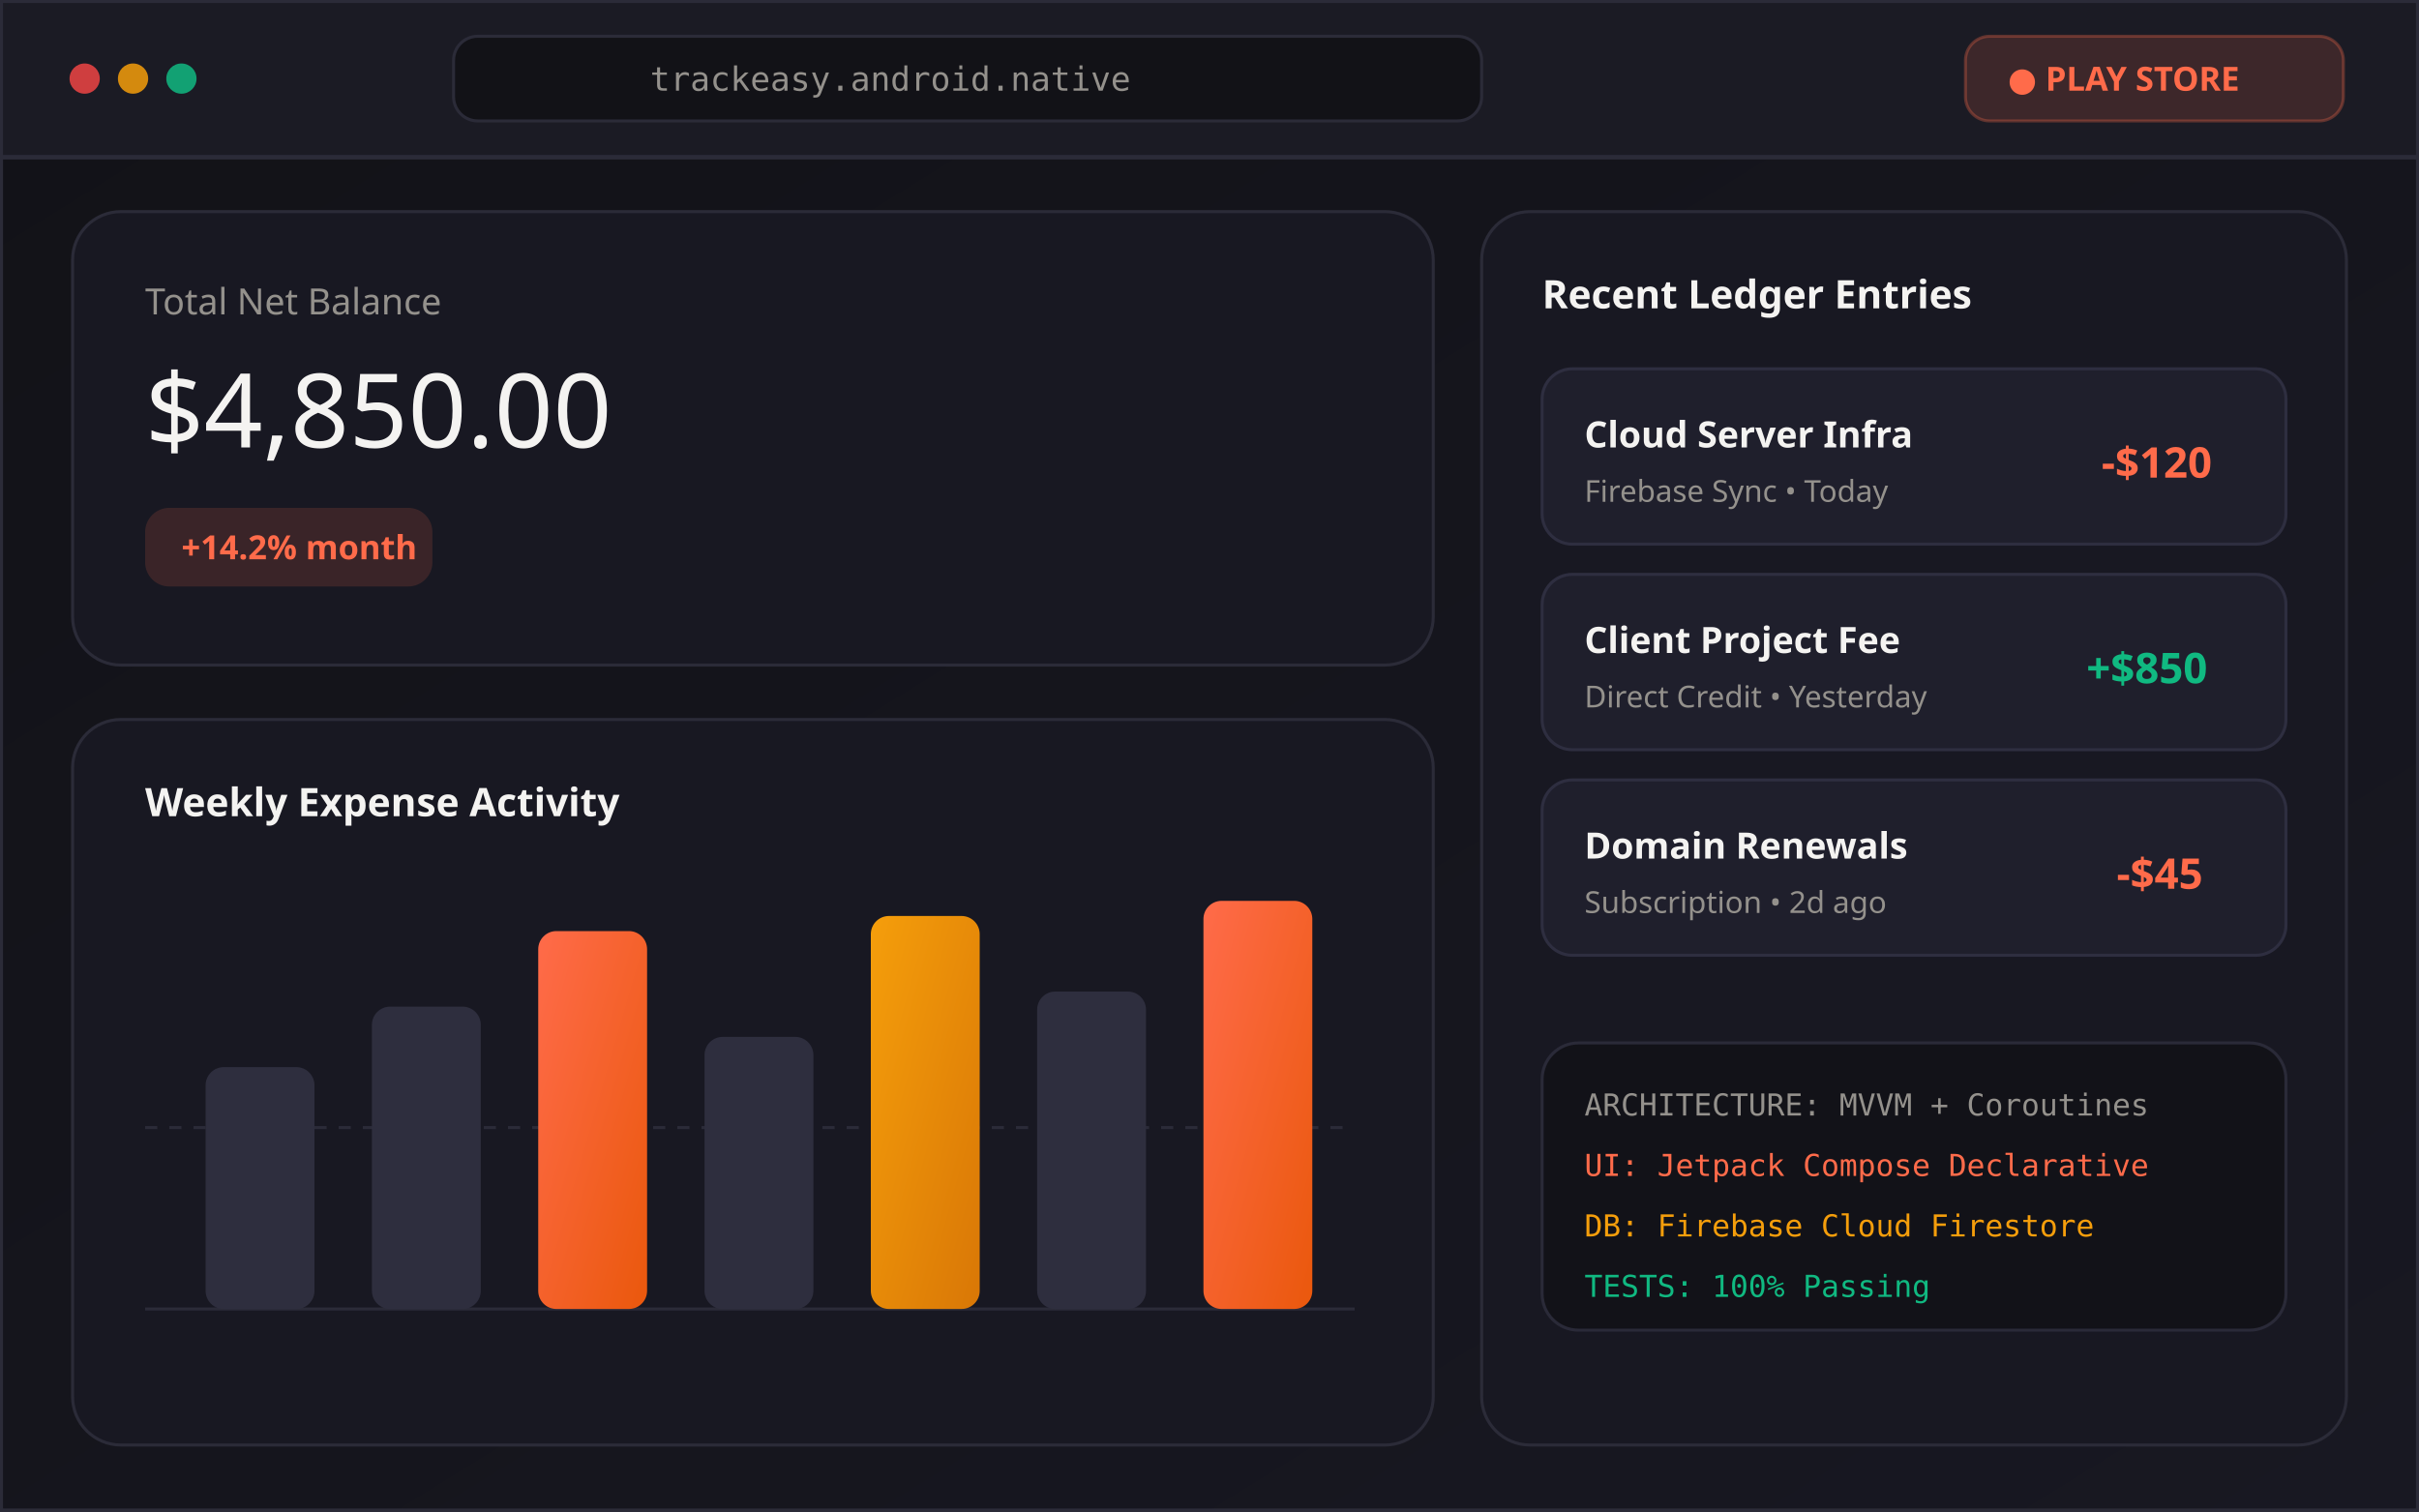
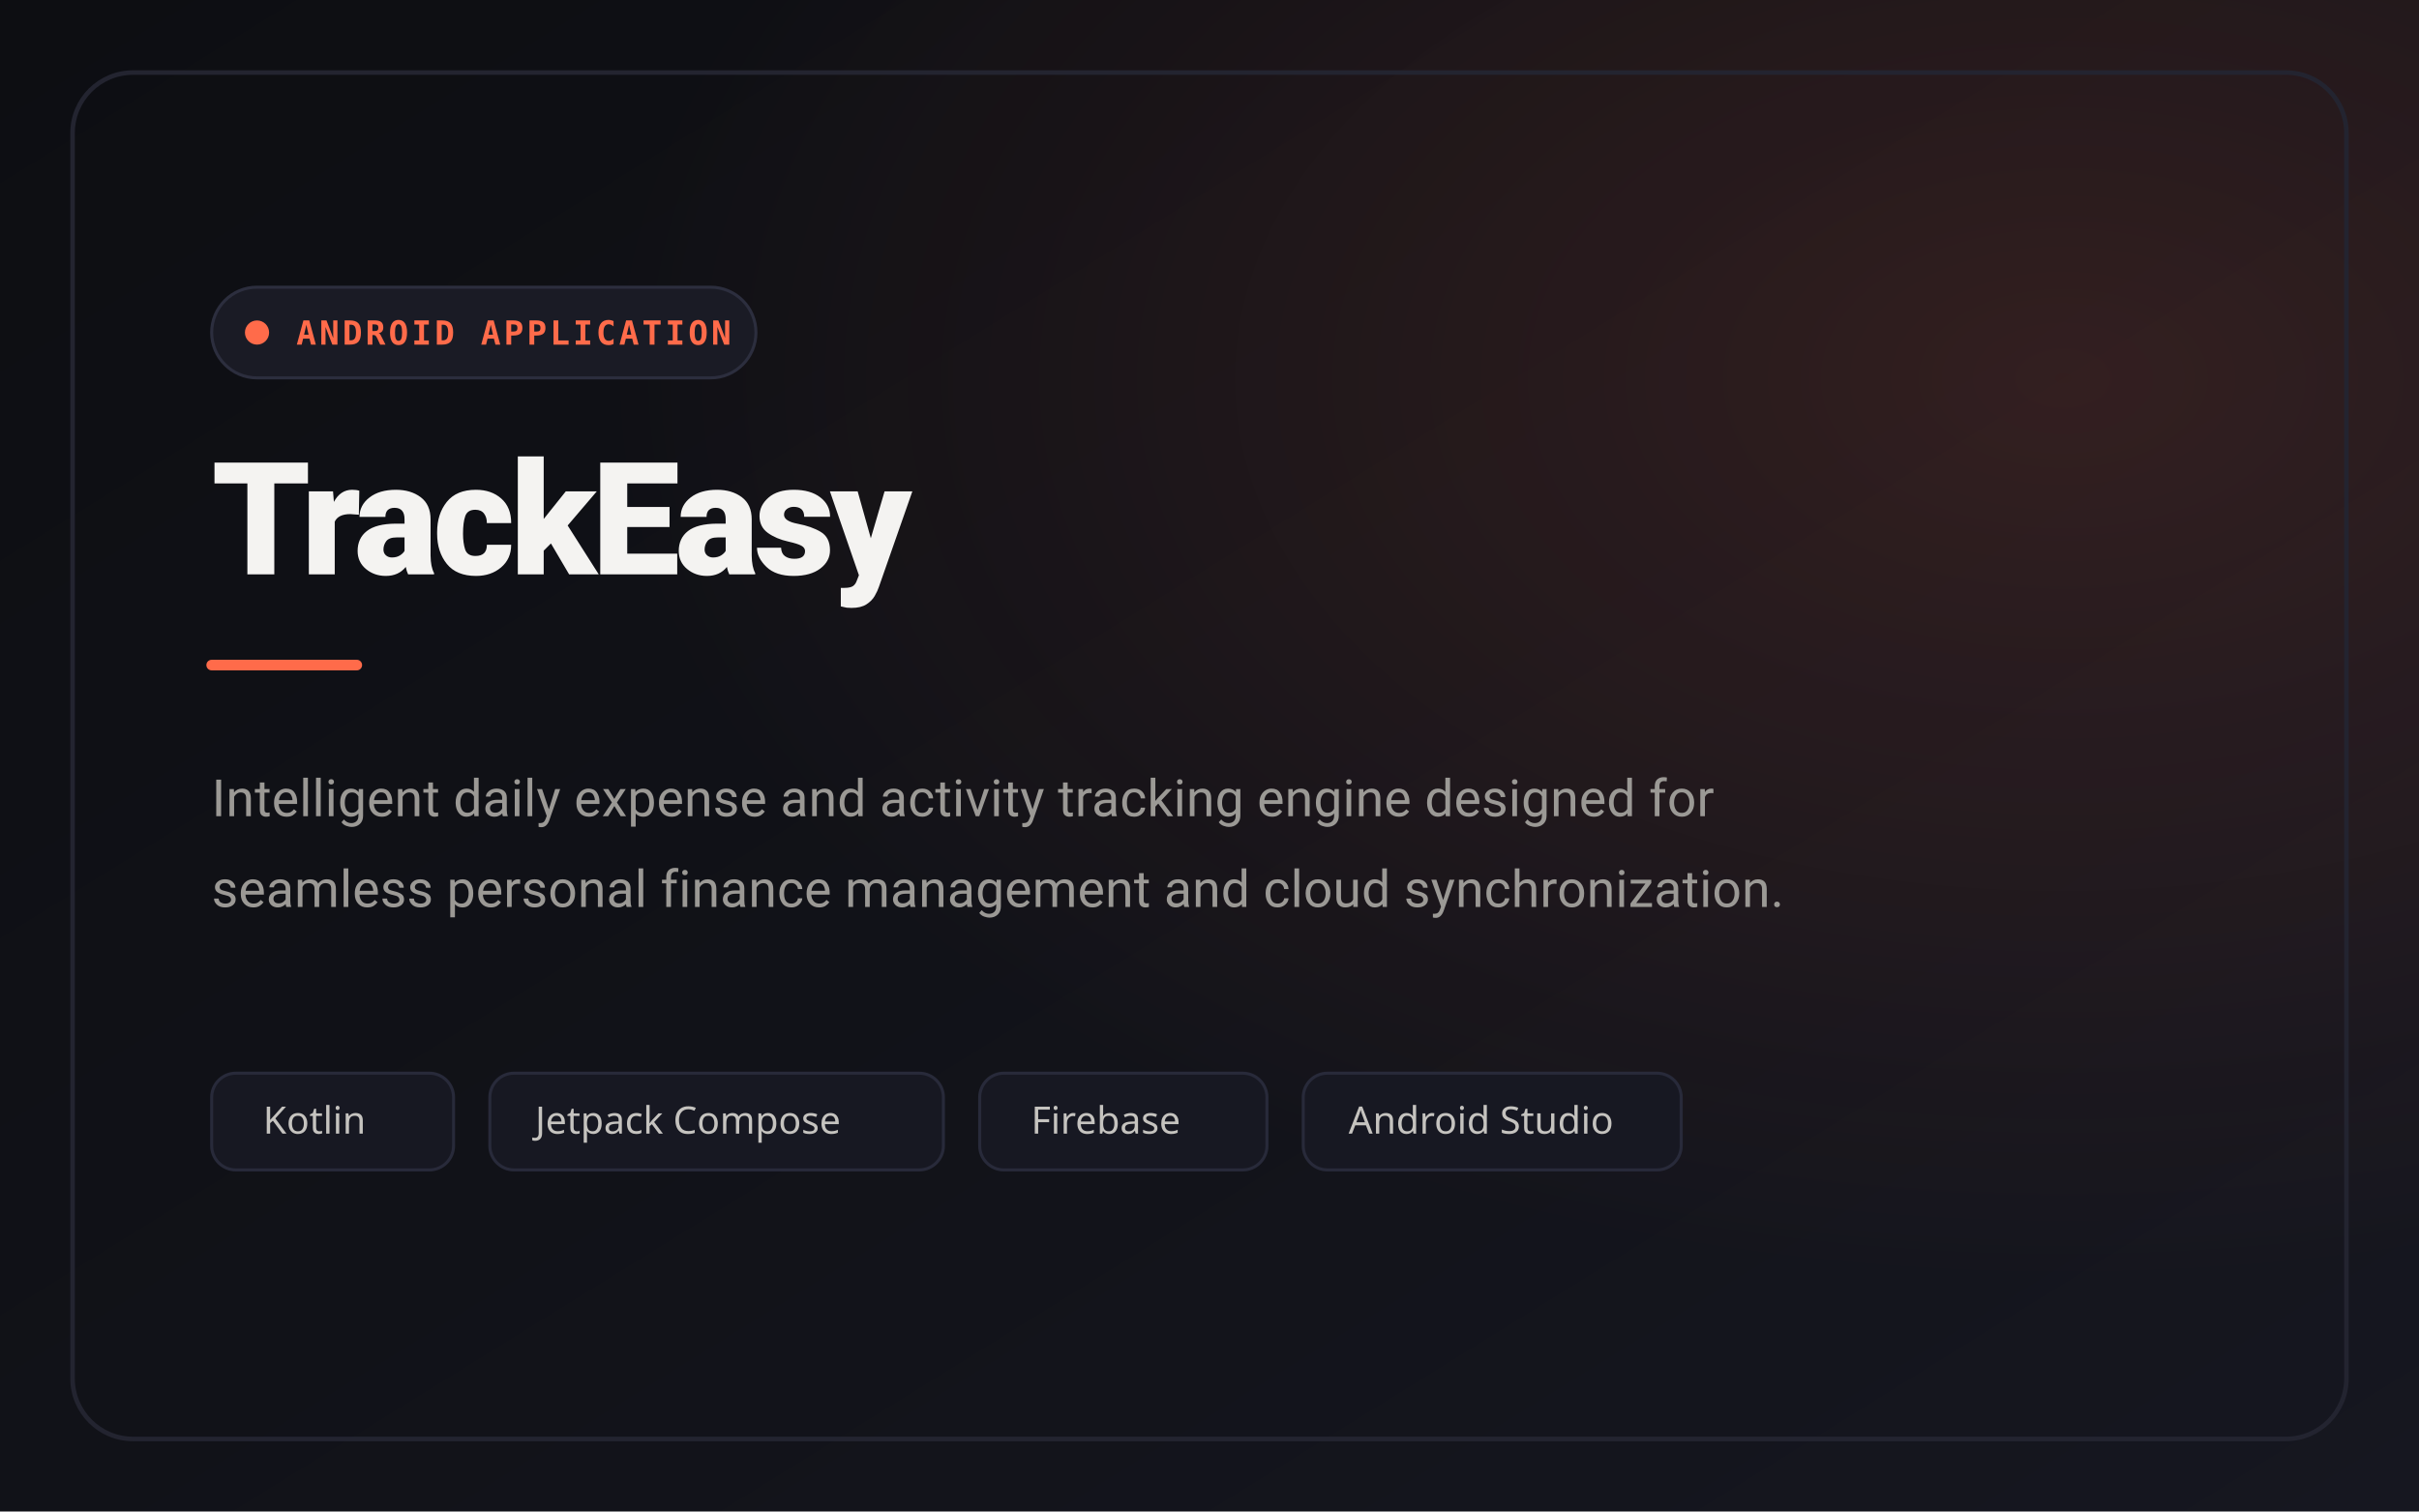
<svg xmlns="http://www.w3.org/2000/svg" viewBox="0 0 800 500" width="800" height="500">
  <defs>
-     <linearGradient id="te-canvas-bg" x1="0%" y1="0%" x2="100%" y2="100%">
-       <stop offset="0%" stop-color="#121217" />
-       <stop offset="100%" stop-color="#181822" />
+     <linearGradient id="te-bg" x1="0%" y1="0%" x2="100%" y2="100%">
+       <stop offset="0%" stop-color="#0D0E12" />
+       <stop offset="50%" stop-color="#111218" />
+       <stop offset="100%" stop-color="#161720" />
    </linearGradient>
-     <linearGradient id="flame-accent-te" x1="0%" y1="0%" x2="100%" y2="100%">
-       <stop offset="0%" stop-color="#FF6B4A" />
-       <stop offset="100%" stop-color="#EA580C" />
-     </linearGradient>
-     <linearGradient id="amber-accent-te" x1="0%" y1="0%" x2="100%" y2="100%">
-       <stop offset="0%" stop-color="#F59E0B" />
-       <stop offset="100%" stop-color="#D97706" />
-     </linearGradient>
+     <radialGradient id="te-glow" cx="85%" cy="25%" r="60%">
+       <stop offset="0%" stop-color="#FF6B4A" stop-opacity="0.14" />
+       <stop offset="100%" stop-color="#FF6B4A" stop-opacity="0" />
+     </radialGradient>
  </defs>
-   <rect x="0" y="0" width="800" height="500" fill="url(#te-canvas-bg)" />
-   <rect x="0" y="0" width="800" height="52" fill="#1B1B24" />
-   <line x1="0" y1="52" x2="800" y2="52" stroke="#2B2B38" stroke-width="1.5" />
-   <circle cx="28" cy="26" r="5" fill="#EF4444" opacity="0.85" />
-   <circle cx="44" cy="26" r="5" fill="#F59E0B" opacity="0.85" />
-   <circle cx="60" cy="26" r="5" fill="#10B981" opacity="0.85" />
-   <rect x="150" y="12" width="340" height="28" rx="8" fill="#121217" stroke="#2B2B38" stroke-width="1" />
-   <text x="215" y="30" fill="#94918C" font-size="11" font-family="monospace">trackeasy.android.native</text>
-   <rect x="650" y="12" width="125" height="28" rx="8" fill="#FF6B4A" fill-opacity="0.15" stroke="#FF6B4A" stroke-opacity="0.3" stroke-width="1" />
-   <text x="664" y="30" fill="#FF6B4A" font-size="11" font-family="system-ui, sans-serif" font-weight="bold">● PLAY STORE</text>
-   <g transform="translate(24, 70)">
-     <rect x="0" y="0" width="450" height="150" rx="16" fill="#181822" stroke="#2B2B38" stroke-width="1" />
-     <text x="24" y="34" fill="#94918C" font-size="12" font-family="system-ui, sans-serif">Total Net Balance</text>
-     <text x="24" y="78" fill="#F4F3F1" font-size="34" font-family="system-ui, sans-serif" font-weight="extrabold">$4,850.00</text>
-     <rect x="24" y="98" width="95" height="26" rx="8" fill="#FF6B4A" fill-opacity="0.15" />
-     <text x="36" y="115" fill="#FF6B4A" font-size="11" font-family="system-ui, sans-serif" font-weight="bold">+14.2% month</text>
-     <g transform="translate(0, 168)">
-       <rect x="0" y="0" width="450" height="240" rx="16" fill="#181822" stroke="#2B2B38" stroke-width="1" />
-       <text x="24" y="32" fill="#F4F3F1" font-size="13" font-family="system-ui, sans-serif" font-weight="bold">Weekly Expense Activity</text>
-       <g transform="translate(24, 55)">
-         <line x1="0" y1="140" x2="400" y2="140" stroke="#2B2B38" stroke-width="1" />
-         <line x1="0" y1="80" x2="400" y2="80" stroke="#2B2B38" stroke-dasharray="4,4" stroke-width="1" />
-         <rect x="20" y="60" width="36" height="80" rx="6" fill="#2E2E3E" />
-         <rect x="75" y="40" width="36" height="100" rx="6" fill="#2E2E3E" />
-         <rect x="130" y="15" width="36" height="125" rx="6" fill="url(#flame-accent-te)" />
-         <rect x="185" y="50" width="36" height="90" rx="6" fill="#2E2E3E" />
-         <rect x="240" y="10" width="36" height="130" rx="6" fill="url(#amber-accent-te)" />
-         <rect x="295" y="35" width="36" height="105" rx="6" fill="#2E2E3E" />
-         <rect x="350" y="5" width="36" height="135" rx="6" fill="url(#flame-accent-te)" />
-       </g>
+   <rect width="800" height="500" fill="url(#te-bg)" />
+   <rect width="800" height="500" fill="url(#te-glow)" />
+   <rect x="24" y="24" width="752" height="452" rx="20" fill="none" stroke="#232430" stroke-width="1.5" />
+   <g transform="translate(70, 95)">
+     <rect x="0" y="0" width="180" height="30" rx="15" fill="#1A1B25" stroke="#2C2E3E" stroke-width="1" />
+     <circle cx="15" cy="15" r="4" fill="#FF6B4A" />
+     <text x="28" y="19" fill="#FF6B4A" font-size="11" font-family="monospace" font-weight="700" letter-spacing="1">ANDROID APPLICATION</text>
+     <text x="0" y="95" fill="#F4F3F1" font-size="52" font-family="system-ui, -apple-system, BlinkMacSystemFont, 'Segoe UI', Roboto, sans-serif" font-weight="800" letter-spacing="-1.5">
+       TrackEasy
+     </text>
+     <line x1="0" y1="125" x2="48" y2="125" stroke="#FF6B4A" stroke-width="3.5" stroke-linecap="round" />
+     <text x="0" y="175" fill="#9B9995" font-size="17" font-family="system-ui, -apple-system, BlinkMacSystemFont, 'Segoe UI', Roboto, sans-serif" font-weight="400" letter-spacing="0.1">
+       Intelligent daily expense and activity tracking engine designed for
+     </text>
+     <text x="0" y="205" fill="#9B9995" font-size="17" font-family="system-ui, -apple-system, BlinkMacSystemFont, 'Segoe UI', Roboto, sans-serif" font-weight="400" letter-spacing="0.1">
+       seamless personal finance management and cloud synchronization.
+     </text>
+     <g transform="translate(0, 260)">
+       <rect x="0" y="0" width="80" height="32" rx="8" fill="#171822" stroke="#282A3A" stroke-width="1" />
+       <text x="17" y="20" fill="#C5C3BF" font-size="12.5" font-family="system-ui, sans-serif" font-weight="500">Kotlin</text>
+       <rect x="92" y="0" width="150" height="32" rx="8" fill="#171822" stroke="#282A3A" stroke-width="1" />
+       <text x="107" y="20" fill="#C5C3BF" font-size="12.5" font-family="system-ui, sans-serif" font-weight="500">Jetpack Compose</text>
+       <rect x="254" y="0" width="95" height="32" rx="8" fill="#171822" stroke="#282A3A" stroke-width="1" />
+       <text x="271" y="20" fill="#C5C3BF" font-size="12.5" font-family="system-ui, sans-serif" font-weight="500">Firebase</text>
+       <rect x="361" y="0" width="125" height="32" rx="8" fill="#171822" stroke="#282A3A" stroke-width="1" />
+       <text x="376" y="20" fill="#C5C3BF" font-size="12.5" font-family="system-ui, sans-serif" font-weight="500">Android Studio</text>
    </g>
  </g>
-   <g transform="translate(490, 70)">
-     <rect x="0" y="0" width="286" height="408" rx="16" fill="#181822" stroke="#2B2B38" stroke-width="1" />
-     <text x="20" y="32" fill="#F4F3F1" font-size="13" font-family="system-ui, sans-serif" font-weight="bold">Recent Ledger Entries</text>
-     <g transform="translate(20, 52)">
-       <rect x="0" y="0" width="246" height="58" rx="10" fill="#1F1F2C" stroke="#2E2E40" stroke-width="1" />
-       <text x="14" y="26" fill="#F4F3F1" font-size="12" font-family="system-ui, sans-serif" font-weight="bold">Cloud Server Infra</text>
-       <text x="14" y="44" fill="#94918C" font-size="10" font-family="system-ui, sans-serif">Firebase Sync • Today</text>
-       <text x="185" y="36" fill="#FF6B4A" font-size="14" font-family="system-ui, sans-serif" font-weight="bold">-$120</text>
-       <rect x="0" y="68" width="246" height="58" rx="10" fill="#1F1F2C" stroke="#2E2E40" stroke-width="1" />
-       <text x="14" y="94" fill="#F4F3F1" font-size="12" font-family="system-ui, sans-serif" font-weight="bold">Client Project Fee</text>
-       <text x="14" y="112" fill="#94918C" font-size="10" font-family="system-ui, sans-serif">Direct Credit • Yesterday</text>
-       <text x="180" y="104" fill="#10B981" font-size="14" font-family="system-ui, sans-serif" font-weight="bold">+$850</text>
-       <rect x="0" y="136" width="246" height="58" rx="10" fill="#1F1F2C" stroke="#2E2E40" stroke-width="1" />
-       <text x="14" y="162" fill="#F4F3F1" font-size="12" font-family="system-ui, sans-serif" font-weight="bold">Domain Renewals</text>
-       <text x="14" y="180" fill="#94918C" font-size="10" font-family="system-ui, sans-serif">Subscription • 2d ago</text>
-       <text x="190" y="172" fill="#FF6B4A" font-size="14" font-family="system-ui, sans-serif" font-weight="bold">-$45</text>
-     </g>
-     <g transform="translate(20, 275)">
-       <rect x="0" y="0" width="246" height="95" rx="12" fill="#121218" stroke="#2A2A38" stroke-width="1" />
-       <text x="14" y="24" fill="#94918C" font-size="10" font-family="monospace">ARCHITECTURE: MVVM + Coroutines</text>
-       <text x="14" y="44" fill="#FF6B4A" font-size="10" font-family="monospace">UI: Jetpack Compose Declarative</text>
-       <text x="14" y="64" fill="#F59E0B" font-size="10" font-family="monospace">DB: Firebase Cloud Firestore</text>
-       <text x="14" y="84" fill="#10B981" font-size="10" font-family="monospace">TESTS: 100% Passing</text>
-     </g>
-   </g>
-   <rect x="0" y="0" width="800" height="500" fill="none" stroke="#2B2B38" stroke-width="2" />
</svg>
